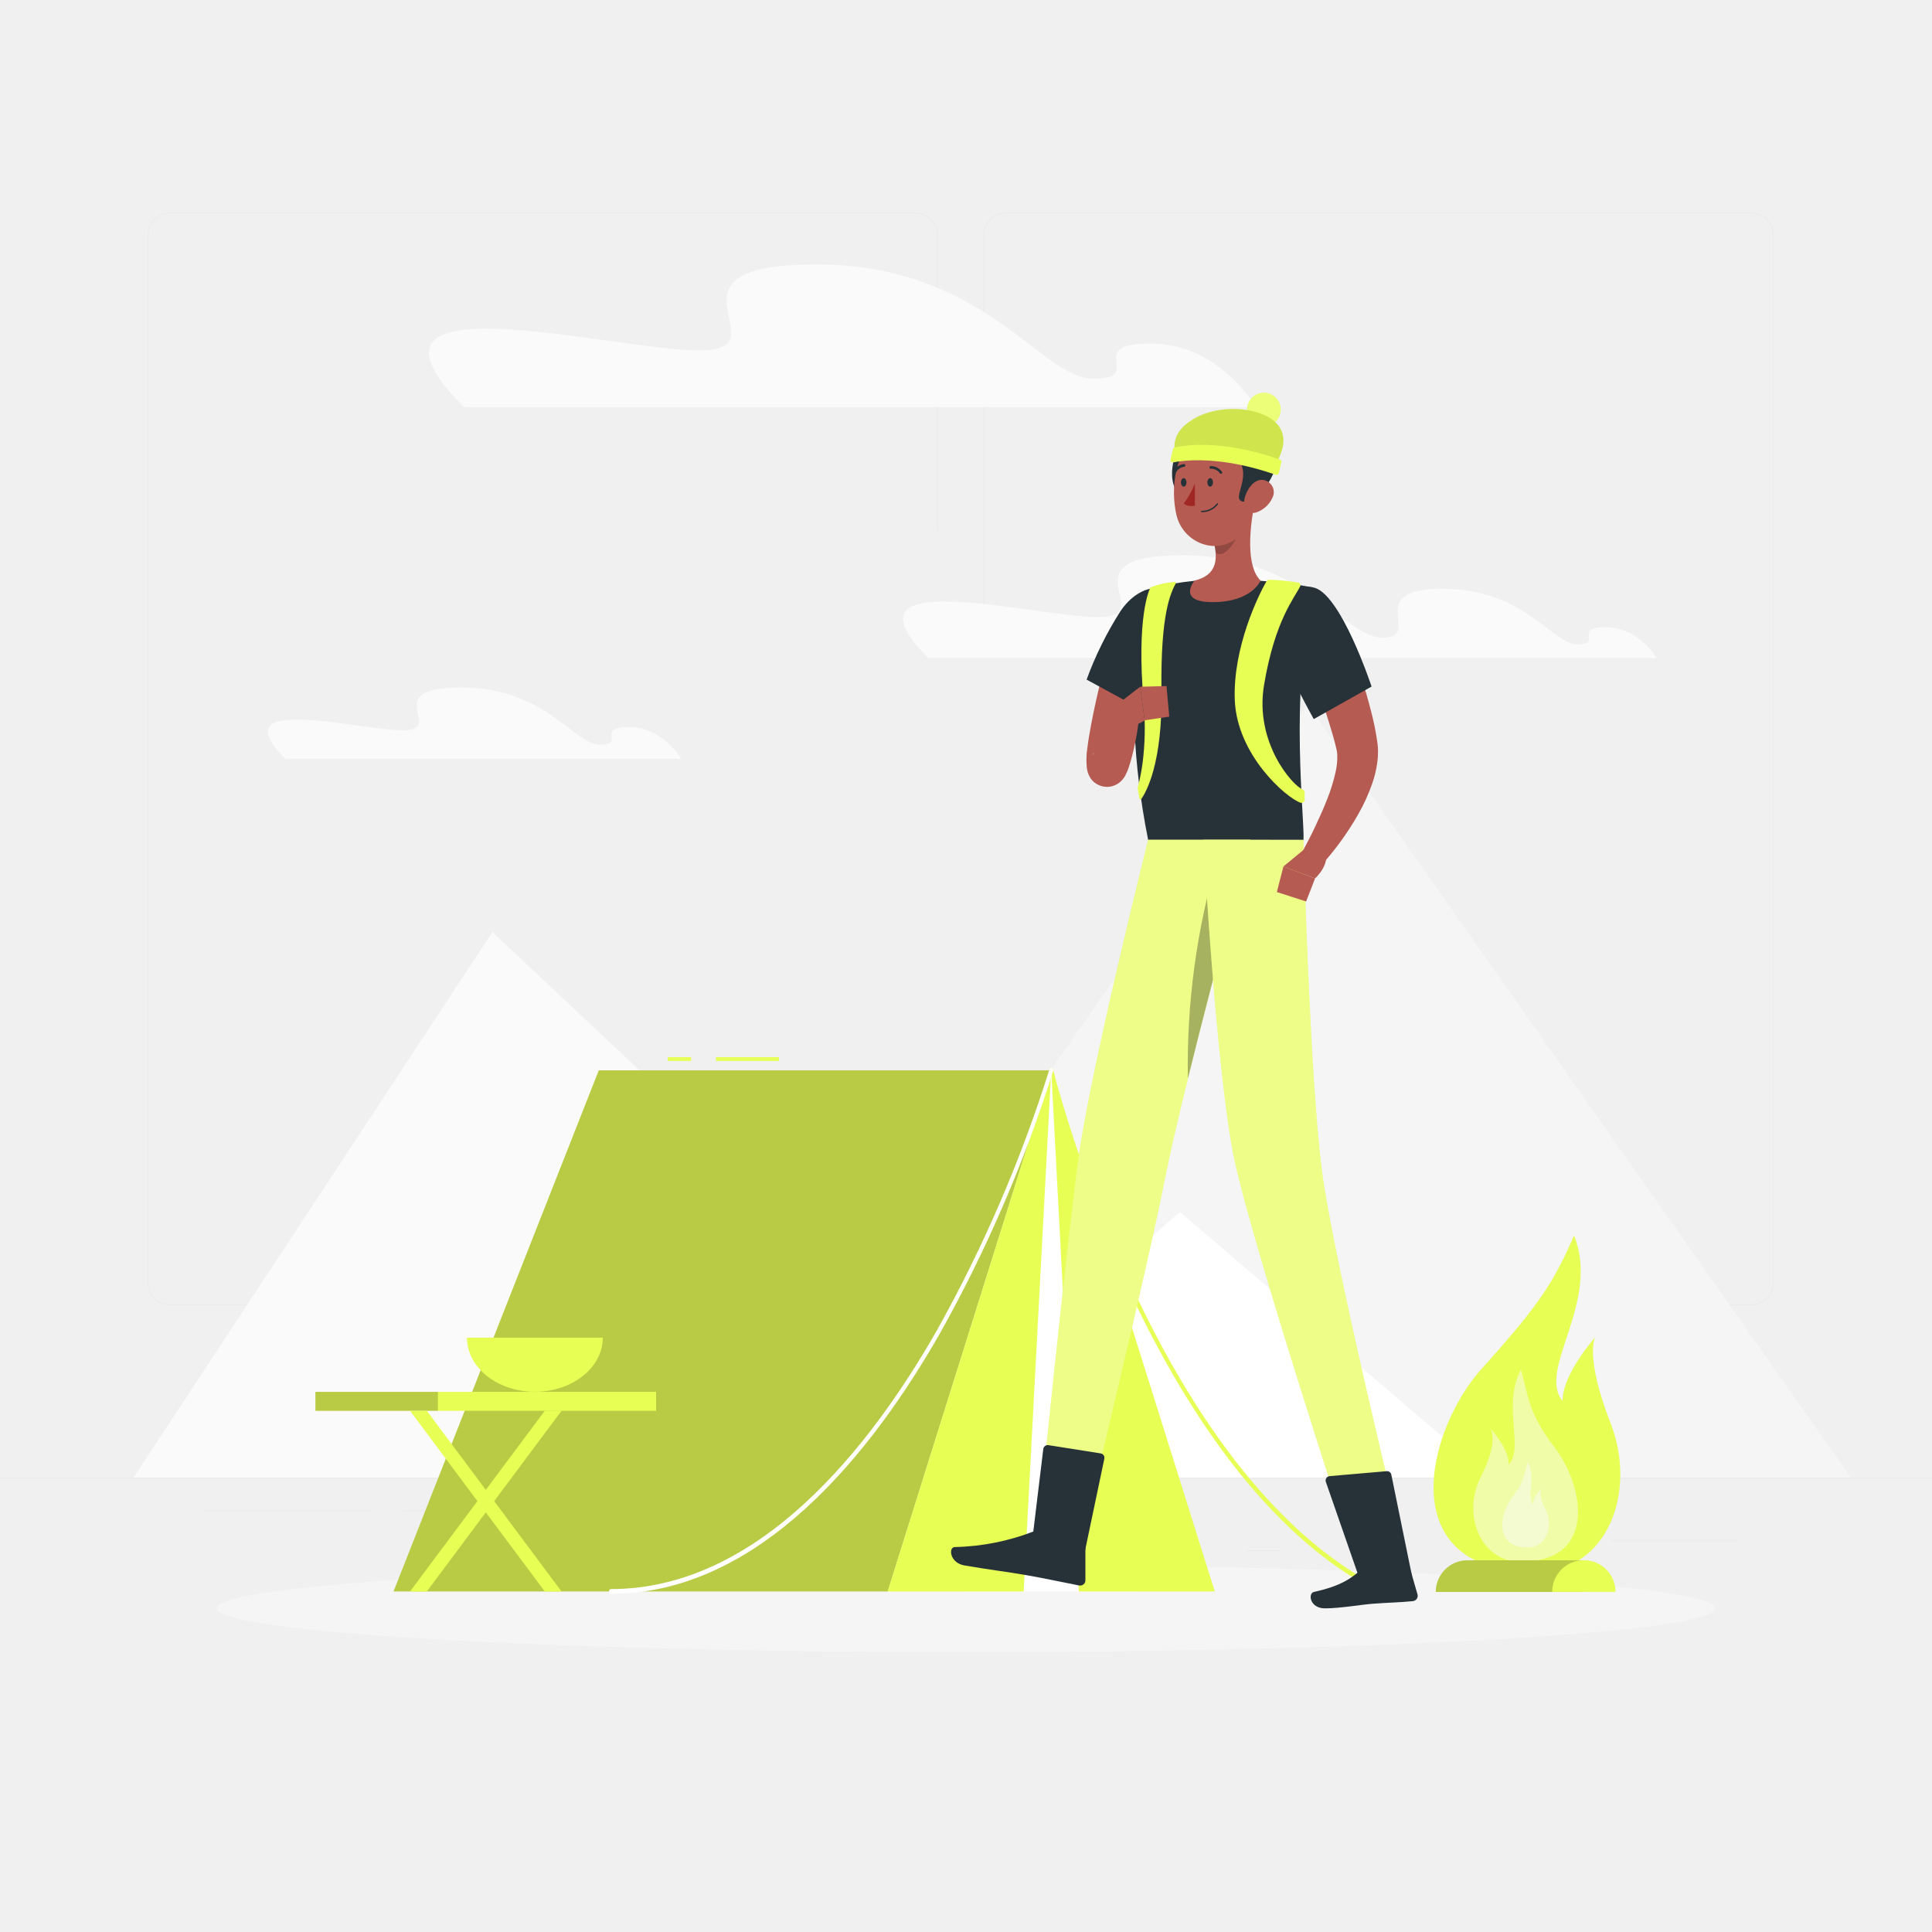
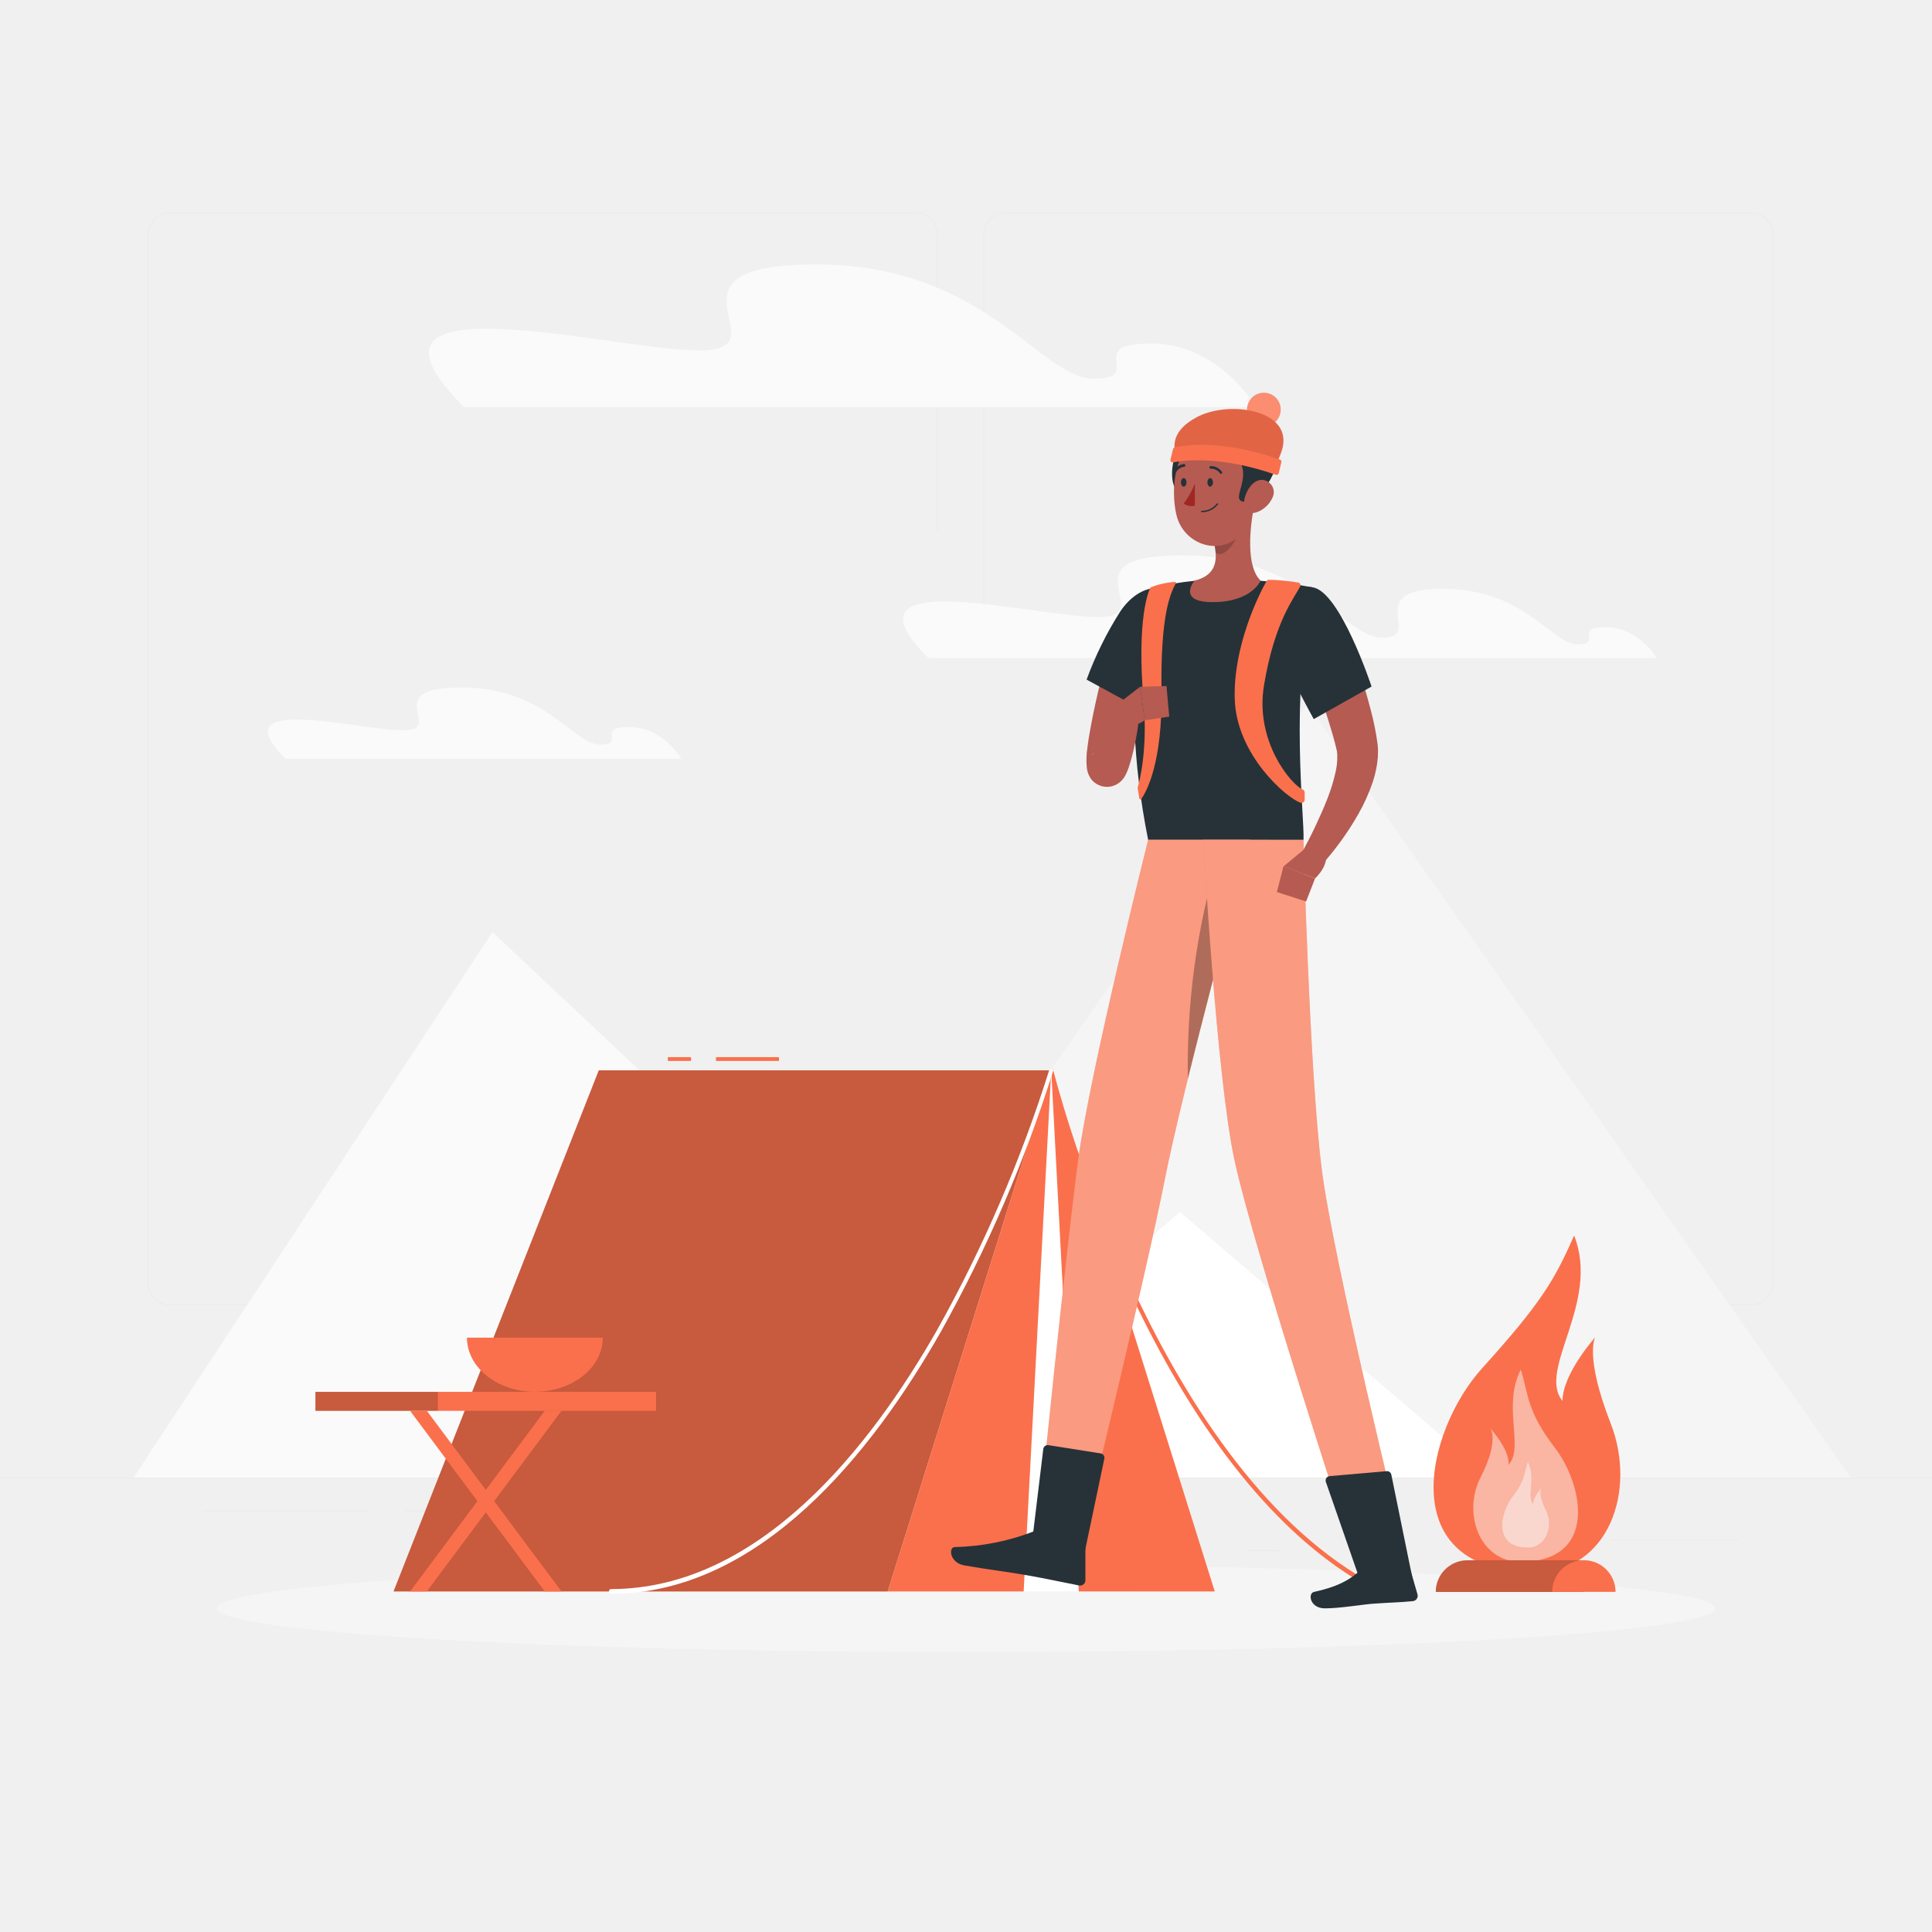
<svg xmlns="http://www.w3.org/2000/svg" viewBox="0 0 500 500">
  <g id="freepik--background-complete--inject-20">
    <rect y="382.4" width="500" height="0.25" style="fill:#ebebeb" />
    <rect x="416.78" y="398.49" width="33.12" height="0.25" style="fill:#ebebeb" />
    <rect x="322.53" y="401.21" width="8.69" height="0.25" style="fill:#ebebeb" />
    <rect x="396.59" y="389.21" width="19.19" height="0.25" style="fill:#ebebeb" />
    <rect x="52.46" y="390.89" width="43.19" height="0.25" style="fill:#ebebeb" />
    <rect x="104.56" y="390.89" width="6.33" height="0.25" style="fill:#ebebeb" />
    <rect x="131.47" y="395.11" width="93.68" height="0.25" style="fill:#ebebeb" />
    <path d="M237,337.8H43.91a5.71,5.71,0,0,1-5.7-5.71V60.66A5.71,5.71,0,0,1,43.91,55H237a5.71,5.71,0,0,1,5.71,5.71V332.09A5.71,5.71,0,0,1,237,337.8ZM43.91,55.2a5.46,5.46,0,0,0-5.45,5.46V332.09a5.46,5.46,0,0,0,5.45,5.46H237a5.47,5.47,0,0,0,5.46-5.46V60.66A5.47,5.47,0,0,0,237,55.2Z" style="fill:#ebebeb" />
    <path d="M453.31,337.8H260.21a5.72,5.72,0,0,1-5.71-5.71V60.66A5.72,5.72,0,0,1,260.21,55h193.1A5.71,5.71,0,0,1,459,60.66V332.09A5.71,5.71,0,0,1,453.31,337.8ZM260.21,55.2a5.47,5.47,0,0,0-5.46,5.46V332.09a5.47,5.47,0,0,0,5.46,5.46h193.1a5.47,5.47,0,0,0,5.46-5.46V60.66a5.47,5.47,0,0,0-5.46-5.46Z" style="fill:#ebebeb" />
    <polygon points="83 382.4 390.6 382.4 236.8 127.83 83 382.4" style="fill:#f0f0f0" />
    <polygon points="197.8 382.4 479 382.4 338.4 182.25 197.8 382.4" style="fill:#f5f5f5" />
    <polygon points="34.56 382.4 277.6 382.4 127.44 241.22 34.56 382.4" style="fill:#fafafa" />
    <polygon points="225.15 382.4 385.64 382.4 305.39 313.68 225.15 382.4" style="fill:#fff" />
    <path d="M120.07,105.34H325S315.63,88.9,297.85,88.9,296.74,98,283,98s-28-29.56-71.78-29.56S203.63,90.68,181,90.68,85.74,71,120.07,105.34Z" style="fill:#fafafa" />
    <path d="M73.87,196.38H176.31s-4.66-8.23-13.55-8.23-.56,4.56-7.45,4.56-14-14.78-35.88-14.78S115.65,189,104.31,189,56.7,179.21,73.87,196.38Z" style="fill:#fafafa" />
    <path d="M415.53,162.33c-8.65,0-.54,4.43-7.24,4.43s-13.63-14.38-34.93-14.38c-20.95,0-5.14,12.23-15.07,12.65h-.54c-9.94,0-20.2-21.32-51.77-21.32s-5.45,16-21.8,16-68.69-14.18-43.92,10.58H428.73S424.19,162.33,415.53,162.33Z" style="fill:#fafafa" />
  </g>
  <g id="freepik--Shadow--inject-20">
    <ellipse id="freepik--path--inject-20" cx="250" cy="416.24" rx="193.89" ry="11.32" style="fill:#f5f5f5" />
  </g>
  <g id="freepik--Fire--inject-20">
-     <path d="M397.23,406.9c19,0,26.46-21,19.61-38.53s-4-22.29-4-22.29-8.46,9.45-8.46,16.47c-6.68-8.07,9.87-25.43,3-42.81-5.09,11.59-8.48,17.4-23.85,34.41C369.08,370.13,360.13,406.9,397.23,406.9Z" style="fill:#E7FE55" />
+     <path d="M397.23,406.9c19,0,26.46-21,19.61-38.53s-4-22.29-4-22.29-8.46,9.45-8.46,16.47c-6.68-8.07,9.87-25.43,3-42.81-5.09,11.59-8.48,17.4-23.85,34.41C369.08,370.13,360.13,406.9,397.23,406.9Z" style="fill:#fa704c" />
    <path d="M393.46,404.19c-10.34,0-15.15-12.35-10.26-21.91s2.49-12.62,2.49-12.62,5.16,5.62,4.7,9.44c4.17-4.4-1.68-15.18,3.19-24.65,2,6.31,1.52,10.75,8.71,20.08C409.87,384.35,413.68,404.19,393.46,404.19Z" style="fill:#fafafa;opacity:0.5" />
    <path d="M395.45,400.5c4.61,0,6.75-5.5,4.57-9.77s-1.11-5.62-1.11-5.62-2.3,2.5-2.1,4.21c-1.85-2,.75-6.78-1.42-11-.9,2.82-.67,4.8-3.88,8.95C388.13,391.66,386.43,400.5,395.45,400.5Z" style="fill:#fafafa;opacity:0.5" />
-     <path d="M371.57,412a8.2,8.2,0,0,1,8.2-8.2H409.9V412Z" style="fill:#E7FE55" />
+     <path d="M371.57,412a8.2,8.2,0,0,1,8.2-8.2H409.9V412Z" style="fill:#fa704c" />
    <path d="M371.57,412a8.2,8.2,0,0,1,8.2-8.2H409.9V412Z" style="opacity:0.2" />
-     <path d="M409.9,403.78a8.2,8.2,0,0,1,8.2,8.2H401.7A8.2,8.2,0,0,1,409.9,403.78Z" style="fill:#E7FE55" />
+     <path d="M409.9,403.78a8.2,8.2,0,0,1,8.2,8.2H401.7A8.2,8.2,0,0,1,409.9,403.78Z" style="fill:#fa704c" />
  </g>
  <g id="freepik--Tent--inject-20">
-     <path d="M351,408.72a.52.52,0,0,0,.45-.34.68.68,0,0,0-.22-.82c-54.39-33.49-78.45-129.76-78.68-130.73a.5.5,0,0,0-.63-.41.64.64,0,0,0-.34.76c.24,1,24.42,97.74,79.19,131.47A.51.51,0,0,0,351,408.72Z" style="fill:#E7FE55" />
+     <path d="M351,408.72a.52.52,0,0,0,.45-.34.68.68,0,0,0-.22-.82c-54.39-33.49-78.45-129.76-78.68-130.73a.5.5,0,0,0-.63-.41.64.64,0,0,0-.34.76c.24,1,24.42,97.74,79.19,131.47A.51.51,0,0,0,351,408.72Z" style="fill:#fa704c" />
    <polygon points="294.66 411.86 249.45 411.86 272.06 277 294.66 411.86" style="fill:#fff" />
-     <polygon points="229.73 411.86 272.06 277 154.97 277 101.85 411.86 229.73 411.86" style="fill:#E7FE55" />
-     <rect x="185.29" y="273.59" width="16.31" height="0.98" style="fill:#E7FE55" />
-     <rect x="172.83" y="273.59" width="6.01" height="0.98" style="fill:#E7FE55" />
+     <polygon points="229.73 411.86 272.06 277 154.97 277 101.85 411.86 229.73 411.86" style="fill:#fa704c" />
+     <rect x="185.29" y="273.59" width="16.31" height="0.98" style="fill:#fa704c" />
+     <rect x="172.83" y="273.59" width="6.01" height="0.98" style="fill:#fa704c" />
    <polygon points="229.73 411.86 272.06 277 154.97 277 101.85 411.86 229.73 411.86" style="opacity:0.2" />
-     <polygon points="264.92 411.86 272.06 277 229.73 411.86 264.92 411.86" style="fill:#E7FE55" />
-     <polygon points="279.19 411.86 272.06 277 314.38 411.86 279.19 411.86" style="fill:#E7FE55" />
+     <polygon points="264.92 411.86 272.06 277 229.73 411.86 264.92 411.86" style="fill:#fa704c" />
+     <polygon points="279.19 411.86 272.06 277 314.38 411.86 279.19 411.86" style="fill:#fa704c" />
    <path d="M158.1,412.47c38.69,0,67.75-36.81,85.32-67.69a360.16,360.16,0,0,0,29.11-67.57.65.65,0,0,0-.31-.78.48.48,0,0,0-.64.37,358.33,358.33,0,0,1-29,67.3c-17.43,30.63-46.23,67.15-84.48,67.15a.56.56,0,0,0-.5.61A.56.56,0,0,0,158.1,412.47Z" style="fill:#fff" />
-     <rect x="81.64" y="360.22" width="88.17" height="4.91" transform="translate(251.44 725.34) rotate(180)" style="fill:#E7FE55" />
+     <rect x="81.64" y="360.22" width="88.17" height="4.91" transform="translate(251.44 725.34) rotate(180)" style="fill:#fa704c" />
    <rect x="81.64" y="360.22" width="31.7" height="4.91" transform="translate(194.97 725.34) rotate(180)" style="opacity:0.2" />
-     <polygon points="140.98 411.86 145.31 411.86 110.47 365.12 106.13 365.12 140.98 411.86" style="fill:#E7FE55" />
-     <polygon points="110.47 411.86 106.13 411.86 140.98 365.12 145.31 365.12 110.47 411.86" style="fill:#E7FE55" />
-     <path d="M156,346.19c0,7.75-7.87,14-17.58,14s-17.57-6.28-17.57-14Z" style="fill:#E7FE55" />
+     <polygon points="140.98 411.86 145.31 411.86 110.47 365.12 106.13 365.12 140.98 411.86" style="fill:#fa704c">
+     </polygon>
+     <polygon points="110.47 411.86 106.13 411.86 140.98 365.12 145.31 365.12 110.47 411.86" style="fill:#fa704c">
+     </polygon>
+     <path d="M156,346.19c0,7.75-7.87,14-17.58,14s-17.57-6.28-17.57-14Z" style="fill:#fa704c" />
  </g>
  <g id="freepik--Character--inject-20">
    <path d="M297.59,152.37s-8.87,22.7-.45,65h40.21c.28-6.17-3.6-36.28,2.35-65.36a105.49,105.49,0,0,0-13.46-1.7,147.53,147.53,0,0,0-17.09,0A74.79,74.79,0,0,0,297.59,152.37Z" style="fill:#263238" />
    <path d="M299.72,167c-1,3.84-2.12,7.73-3.2,11.57s-2.15,7.7-3.15,11.51c-.47,1.89-1,3.8-1.35,5.6l-.3,1.31a7,7,0,0,1-.21.89s0,0-.06-.24a3.44,3.44,0,0,0-.16-.69,4.52,4.52,0,0,0-.41-1,3.56,3.56,0,0,0-.26-.41,4.43,4.43,0,0,0-.36-.45,4.9,4.9,0,0,0-3.63-1.66,4.48,4.48,0,0,0-1,.08,3.88,3.88,0,0,0-.69.18,4.53,4.53,0,0,0-.52.21,3,3,0,0,0-.4.22,3.33,3.33,0,0,0-.48.32,3.27,3.27,0,0,0-.66.66c-.17.23-.16.26-.16.28a3.25,3.25,0,0,0,.53-.74c.46-.72.94-1.57,1.4-2.42l1.44-2.61c1-1.75,2-3.53,3.06-5.26l5.58,1.87a60.6,60.6,0,0,1-1,6.2,53,53,0,0,1-1.64,6.27,13.58,13.58,0,0,1-.86,2,5.84,5.84,0,0,1-1.52,1.83,5.24,5.24,0,0,1-.55.38,4.76,4.76,0,0,1-.45.24,4.68,4.68,0,0,1-.56.22,4.76,4.76,0,0,1-.74.2,4.85,4.85,0,0,1-1,.08,5.13,5.13,0,0,1-2.26-.56,5,5,0,0,1-1.54-1.18,4,4,0,0,1-.39-.49A4.8,4.8,0,0,1,282,201a5.34,5.34,0,0,1-.49-1.13,7.51,7.51,0,0,1-.23-1.06,9.68,9.68,0,0,1-.08-1,17.51,17.51,0,0,1,0-2.14c0-.6.08-1.15.16-1.69.26-2.2.6-4.25,1-6.32.77-4.11,1.67-8.12,2.66-12.11s2.06-7.91,3.29-11.86Z" style="fill:#b55b52" />
    <path d="M306.51,157.51c2.54,6.73-10.3,26.53-10.3,26.53l-15-8.16a91.32,91.32,0,0,1,8.69-17.6C295.19,150.35,303.73,150.13,306.51,157.51Z" style="fill:#263238" />
-     <path d="M297.82,152a20.41,20.41,0,0,1,6.26-1.4.24.24,0,0,1,.22.34c-1.23,2.4-4,7.51-3.71,27.94.28,18.47-3.87,26-5.22,27.88a.28.28,0,0,1-.51-.12l-.41-2.51a.9.9,0,0,1,0-.4c.39-1.32,2.6-9.5,1.52-22-1.89-21.94,1.4-29,1.74-29.64A.23.23,0,0,1,297.82,152Z" style="fill:#E7FE55" />
-     <polygon points="301.89 177.55 302.6 185.46 296.26 186.41 295.06 177.73 301.89 177.55" style="fill:#b55b52" />
+     <path d="M297.82,152a20.41,20.41,0,0,1,6.26-1.4.24.24,0,0,1,.22.34c-1.23,2.4-4,7.51-3.71,27.94.28,18.47-3.87,26-5.22,27.88a.28.28,0,0,1-.51-.12l-.41-2.51a.9.9,0,0,1,0-.4c.39-1.32,2.6-9.5,1.52-22-1.89-21.94,1.4-29,1.74-29.64A.23.23,0,0,1,297.82,152Z" style="fill:#fa704c" />
+     <polygon points="301.89 177.55 302.6 185.46 296.26 186.41 295.06 177.73 301.89 177.55" style="fill:#b55b52">
+     </polygon>
    <path d="M289.38,182.12l5.68-4.39,1.2,8.68s-5.09,3.67-8.59.24Z" style="fill:#b55b52" />
    <path d="M324.55,131c-1.08,5.5-2.15,15.58,1.69,19.25,0,0-2.21,5.58-12.43,5.58-9.33,0-4.66-5.58-4.66-5.58,6.13-1.46,6-6,4.91-10.29Z" style="fill:#b55b52" />
    <path d="M320.27,134.69l-6.21,5.3a17.2,17.2,0,0,1,.53,3c2,1.9,5.56-2.91,5.81-5.36A8.31,8.31,0,0,0,320.27,134.69Z" style="opacity:0.2" />
    <path d="M307.07,114.12c-3.7,1.56-5.71,11.94-1,14.32S314.08,111.15,307.07,114.12Z" style="fill:#263238" />
    <path d="M325.2,122.76c-.45,7.45-.34,11.83-4.1,15.65-5.66,5.75-14.85,2.34-16.63-5.1-1.6-6.69-.58-17.74,6.71-20.7A10.17,10.17,0,0,1,325.2,122.76Z" style="fill:#b55b52" />
    <path d="M328.1,113.81c-2.43-7.21-21.05-6.11-23.17-1.37-1.19,2.67.62,3.54,1.9,3.71,2.91-2.58,10.47-.4,13.3.14,0,0-.42,1,.87,3.39,2.82,5.26-3.89,11,2.5,10.08C326.43,129.31,334.93,116.79,328.1,113.81Z" style="fill:#263238" />
-     <circle cx="327.09" cy="106" r="4.36" style="fill:#E7FE55" />
+     <circle cx="327.09" cy="106" r="4.36" style="fill:#fa704c" />
    <circle cx="327.09" cy="106" r="4.36" style="fill:#fff;opacity:0.2" />
-     <path d="M304,116.78c-.09-1.51-.73-5.43,5.78-8.84,7.23-3.8,20.07-2.41,22.09,4.15,1.14,3.71-1.5,6.89-1.42,8.38C327,118.85,304,116.78,304,116.78Z" style="fill:#E7FE55" />
+     <path d="M304,116.78c-.09-1.51-.73-5.43,5.78-8.84,7.23-3.8,20.07-2.41,22.09,4.15,1.14,3.71-1.5,6.89-1.42,8.38C327,118.85,304,116.78,304,116.78Z" style="fill:#fa704c" />
    <path d="M304,116.78c-.09-1.51-.73-5.43,5.78-8.84,7.23-3.8,20.07-2.41,22.09,4.15,1.14,3.71-1.5,6.89-1.42,8.38C327,118.85,304,116.78,304,116.78Z" style="opacity:0.1" />
-     <path d="M303.57,116.25l-.65,2.69a.59.59,0,0,0,.67.73c2.84-.57,12.26-1.79,26.59,3.2a.58.58,0,0,0,.76-.41l.67-2.82a.59.59,0,0,0-.38-.71c-15.53-5.44-25.32-3.58-27.23-3.12A.57.57,0,0,0,303.57,116.25Z" style="fill:#E7FE55" />
+     <path d="M303.57,116.25l-.65,2.69a.59.59,0,0,0,.67.73c2.84-.57,12.26-1.79,26.59,3.2a.58.58,0,0,0,.76-.41l.67-2.82a.59.59,0,0,0-.38-.71c-15.53-5.44-25.32-3.58-27.23-3.12A.57.57,0,0,0,303.57,116.25Z" style="fill:#fa704c" />
    <path d="M329.27,128.89a7.12,7.12,0,0,1-4,3.67c-2.34.84-3.69-1.21-3.19-3.51.45-2.07,2.21-5,4.63-4.86A3.19,3.19,0,0,1,329.27,128.89Z" style="fill:#b55b52" />
-     <path d="M297.14,217.34s-15,59.8-18.07,82.53C275.89,323.52,269,391.74,269,391.74l11.95,2.45s15.93-65.66,20.44-88.65c4.92-25.06,22.19-88.2,22.19-88.2Z" style="fill:#E7FE55" />
+     <path d="M297.14,217.34s-15,59.8-18.07,82.53C275.89,323.52,269,391.74,269,391.74l11.95,2.45s15.93-65.66,20.44-88.65c4.92-25.06,22.19-88.2,22.19-88.2Z" style="fill:#fa704c" />
    <path d="M297.14,217.34s-15,59.8-18.07,82.53C275.89,323.52,269,391.74,269,391.74l11.95,2.45s15.93-65.66,20.44-88.65c4.92-25.06,22.19-88.2,22.19-88.2Z" style="fill:#fafafa;opacity:0.3" />
    <path d="M315.19,221.76l3.5,13.69c-3.25,12.23-7.6,28.81-11.27,43.72A190.79,190.79,0,0,1,315.19,221.76Z" style="opacity:0.3" />
-     <path d="M311.41,217.34s3.41,61.45,8.09,83c5.13,23.56,29.57,98.07,29.57,98.07h13.77s-17.86-72.6-20.79-95.94c-3.17-25.32-4.7-85.11-4.7-85.11Z" style="fill:#E7FE55" />
+     <path d="M311.41,217.34s3.41,61.45,8.09,83c5.13,23.56,29.57,98.07,29.57,98.07h13.77s-17.86-72.6-20.79-95.94c-3.17-25.32-4.7-85.11-4.7-85.11Z" style="fill:#fa704c" />
    <path d="M311.41,217.34s3.41,61.45,8.09,83c5.13,23.56,29.57,98.07,29.57,98.07h13.77s-17.86-72.6-20.79-95.94c-3.17-25.32-4.7-85.11-4.7-85.11Z" style="fill:#fafafa;opacity:0.3" />
    <path d="M313.91,124.84c0,.61-.32,1.1-.72,1.1s-.72-.49-.72-1.1.32-1.1.72-1.1S313.91,124.23,313.91,124.84Z" style="fill:#263238" />
    <path d="M307.06,124.84c0,.61-.33,1.1-.72,1.1s-.72-.49-.72-1.1.32-1.1.72-1.1S307.06,124.23,307.06,124.84Z" style="fill:#263238" />
    <path d="M309.23,125.14a21.55,21.55,0,0,1-2.89,5.19,3.48,3.48,0,0,0,2.89.54Z" style="fill:#a02724" />
    <path d="M311,132.55a.18.18,0,0,1,0-.36,4.8,4.8,0,0,0,3.92-1.88.18.18,0,0,1,.24-.05.18.18,0,0,1,.06.25A5.12,5.12,0,0,1,311,132.55Z" style="fill:#263238" />
    <path d="M316,122.63a.37.37,0,0,1-.28-.14,2.83,2.83,0,0,0-2.28-1.19A.36.36,0,0,1,313,121a.34.34,0,0,1,.33-.38,3.52,3.52,0,0,1,2.9,1.47.35.35,0,0,1-.07.5A.36.36,0,0,1,316,122.63Z" style="fill:#263238" />
    <path d="M304,122.41a.33.33,0,0,1-.16,0,.35.35,0,0,1-.13-.48,3.56,3.56,0,0,1,2.68-1.84.36.36,0,0,1,.38.33.36.36,0,0,1-.33.38h0a2.84,2.84,0,0,0-2.11,1.48A.36.36,0,0,1,304,122.41Z" style="fill:#263238" />
    <path d="M346.82,160.11c2.09,5.16,3.94,10.28,5.6,15.57.84,2.64,1.62,5.31,2.31,8a69.63,69.63,0,0,1,1.75,8.61c.06.34.09.92.13,1.38a13.63,13.63,0,0,1,0,1.42c0,.47,0,.91-.07,1.36s-.09.88-.16,1.3a29.2,29.2,0,0,1-1.15,4.75,47.81,47.81,0,0,1-3.68,8.16,75.87,75.87,0,0,1-10,13.73l-4.72-3.52c1.2-2.25,2.47-4.63,3.57-7s2.18-4.72,3.09-7.08a45.59,45.59,0,0,0,2.16-7,18.22,18.22,0,0,0,.43-3.2,5.82,5.82,0,0,0,0-.72,4.79,4.79,0,0,0,0-.67,3.66,3.66,0,0,0-.07-.6c-.05-.21,0-.31-.12-.64-.48-2.22-1.25-4.71-2-7.17s-1.67-5-2.56-7.44c-1.79-5-3.67-10-5.5-15Z" style="fill:#b55b52" />
    <path d="M339.7,152c7.12,1,15.26,25.68,15.26,25.68L340,186.1s-6.58-11.72-9.82-20.43C326.8,156.55,332.07,150.87,339.7,152Z" style="fill:#263238" />
-     <path d="M336,150.77a51.78,51.78,0,0,0-7.62-.73.7.7,0,0,0-.62.39c-2,3.47-8.72,17.07-8.2,30.72.55,14.25,13.3,25.31,17,26.59a.82.82,0,0,0,1.09-.78v-1.88a.81.81,0,0,0-.52-.76c-2.73-1.09-12.47-12.25-10-27,2.81-16.89,8-22.72,9.37-25.62A.67.67,0,0,0,336,150.77Z" style="fill:#E7FE55" />
+     <path d="M336,150.77a51.78,51.78,0,0,0-7.62-.73.7.7,0,0,0-.62.39c-2,3.47-8.72,17.07-8.2,30.72.55,14.25,13.3,25.31,17,26.59a.82.82,0,0,0,1.09-.78v-1.88a.81.81,0,0,0-.52-.76c-2.73-1.09-12.47-12.25-10-27,2.81-16.89,8-22.72,9.37-25.62A.67.67,0,0,0,336,150.77Z" style="fill:#fa704c" />
    <path d="M337.68,219.68l-5.53,4.56,8.19,3.09s4.71-4.14,2.15-8.32Z" style="fill:#b55b52" />
-     <polygon points="330.45 230.86 338.02 233.3 340.34 227.33 332.15 224.24 330.45 230.86" style="fill:#b55b52" />
+     <polygon points="330.45 230.86 338.02 233.3 340.34 227.33 332.15 224.24 330.45 230.86" style="fill:#b55b52">
+     </polygon>
    <path d="M280.24,404l-13.46-2.36L270,375a1.15,1.15,0,0,1,1.32-1l13.53,2.14a1.15,1.15,0,0,1,.95,1.37Z" style="fill:#263238" />
    <path d="M365.45,408l-13.17,1.84-9.15-26.33a1.12,1.12,0,0,1,1-1.49l14.74-1.28a1.12,1.12,0,0,1,1.2.89Z" style="fill:#263238" />
    <path d="M353.83,405.58l9.81-1.74a.83.83,0,0,1,.84.59l2.37,8.2a1.39,1.39,0,0,1-1.26,1.75c-3.66.35-5.62.33-10.24.66-2.84.2-8.53,1.2-12.46,1.2s-4.45-3.89-2.84-4.25c7.23-1.58,9.95-3.75,12.26-5.83A2.25,2.25,0,0,1,353.83,405.58Z" style="fill:#263238" />
    <path d="M270.14,395.87l10.08,1.77a.82.82,0,0,1,.68.77l0,10.5a1.36,1.36,0,0,1-1.62,1.41c-3.62-.7-8.84-1.83-13.41-2.63-5.35-.94-10-1.46-16.29-2.56-3.79-.66-4.17-4.68-2.52-4.75a60,60,0,0,0,20.78-4.18A4.32,4.32,0,0,1,270.14,395.87Z" style="fill:#263238" />
  </g>
</svg>
